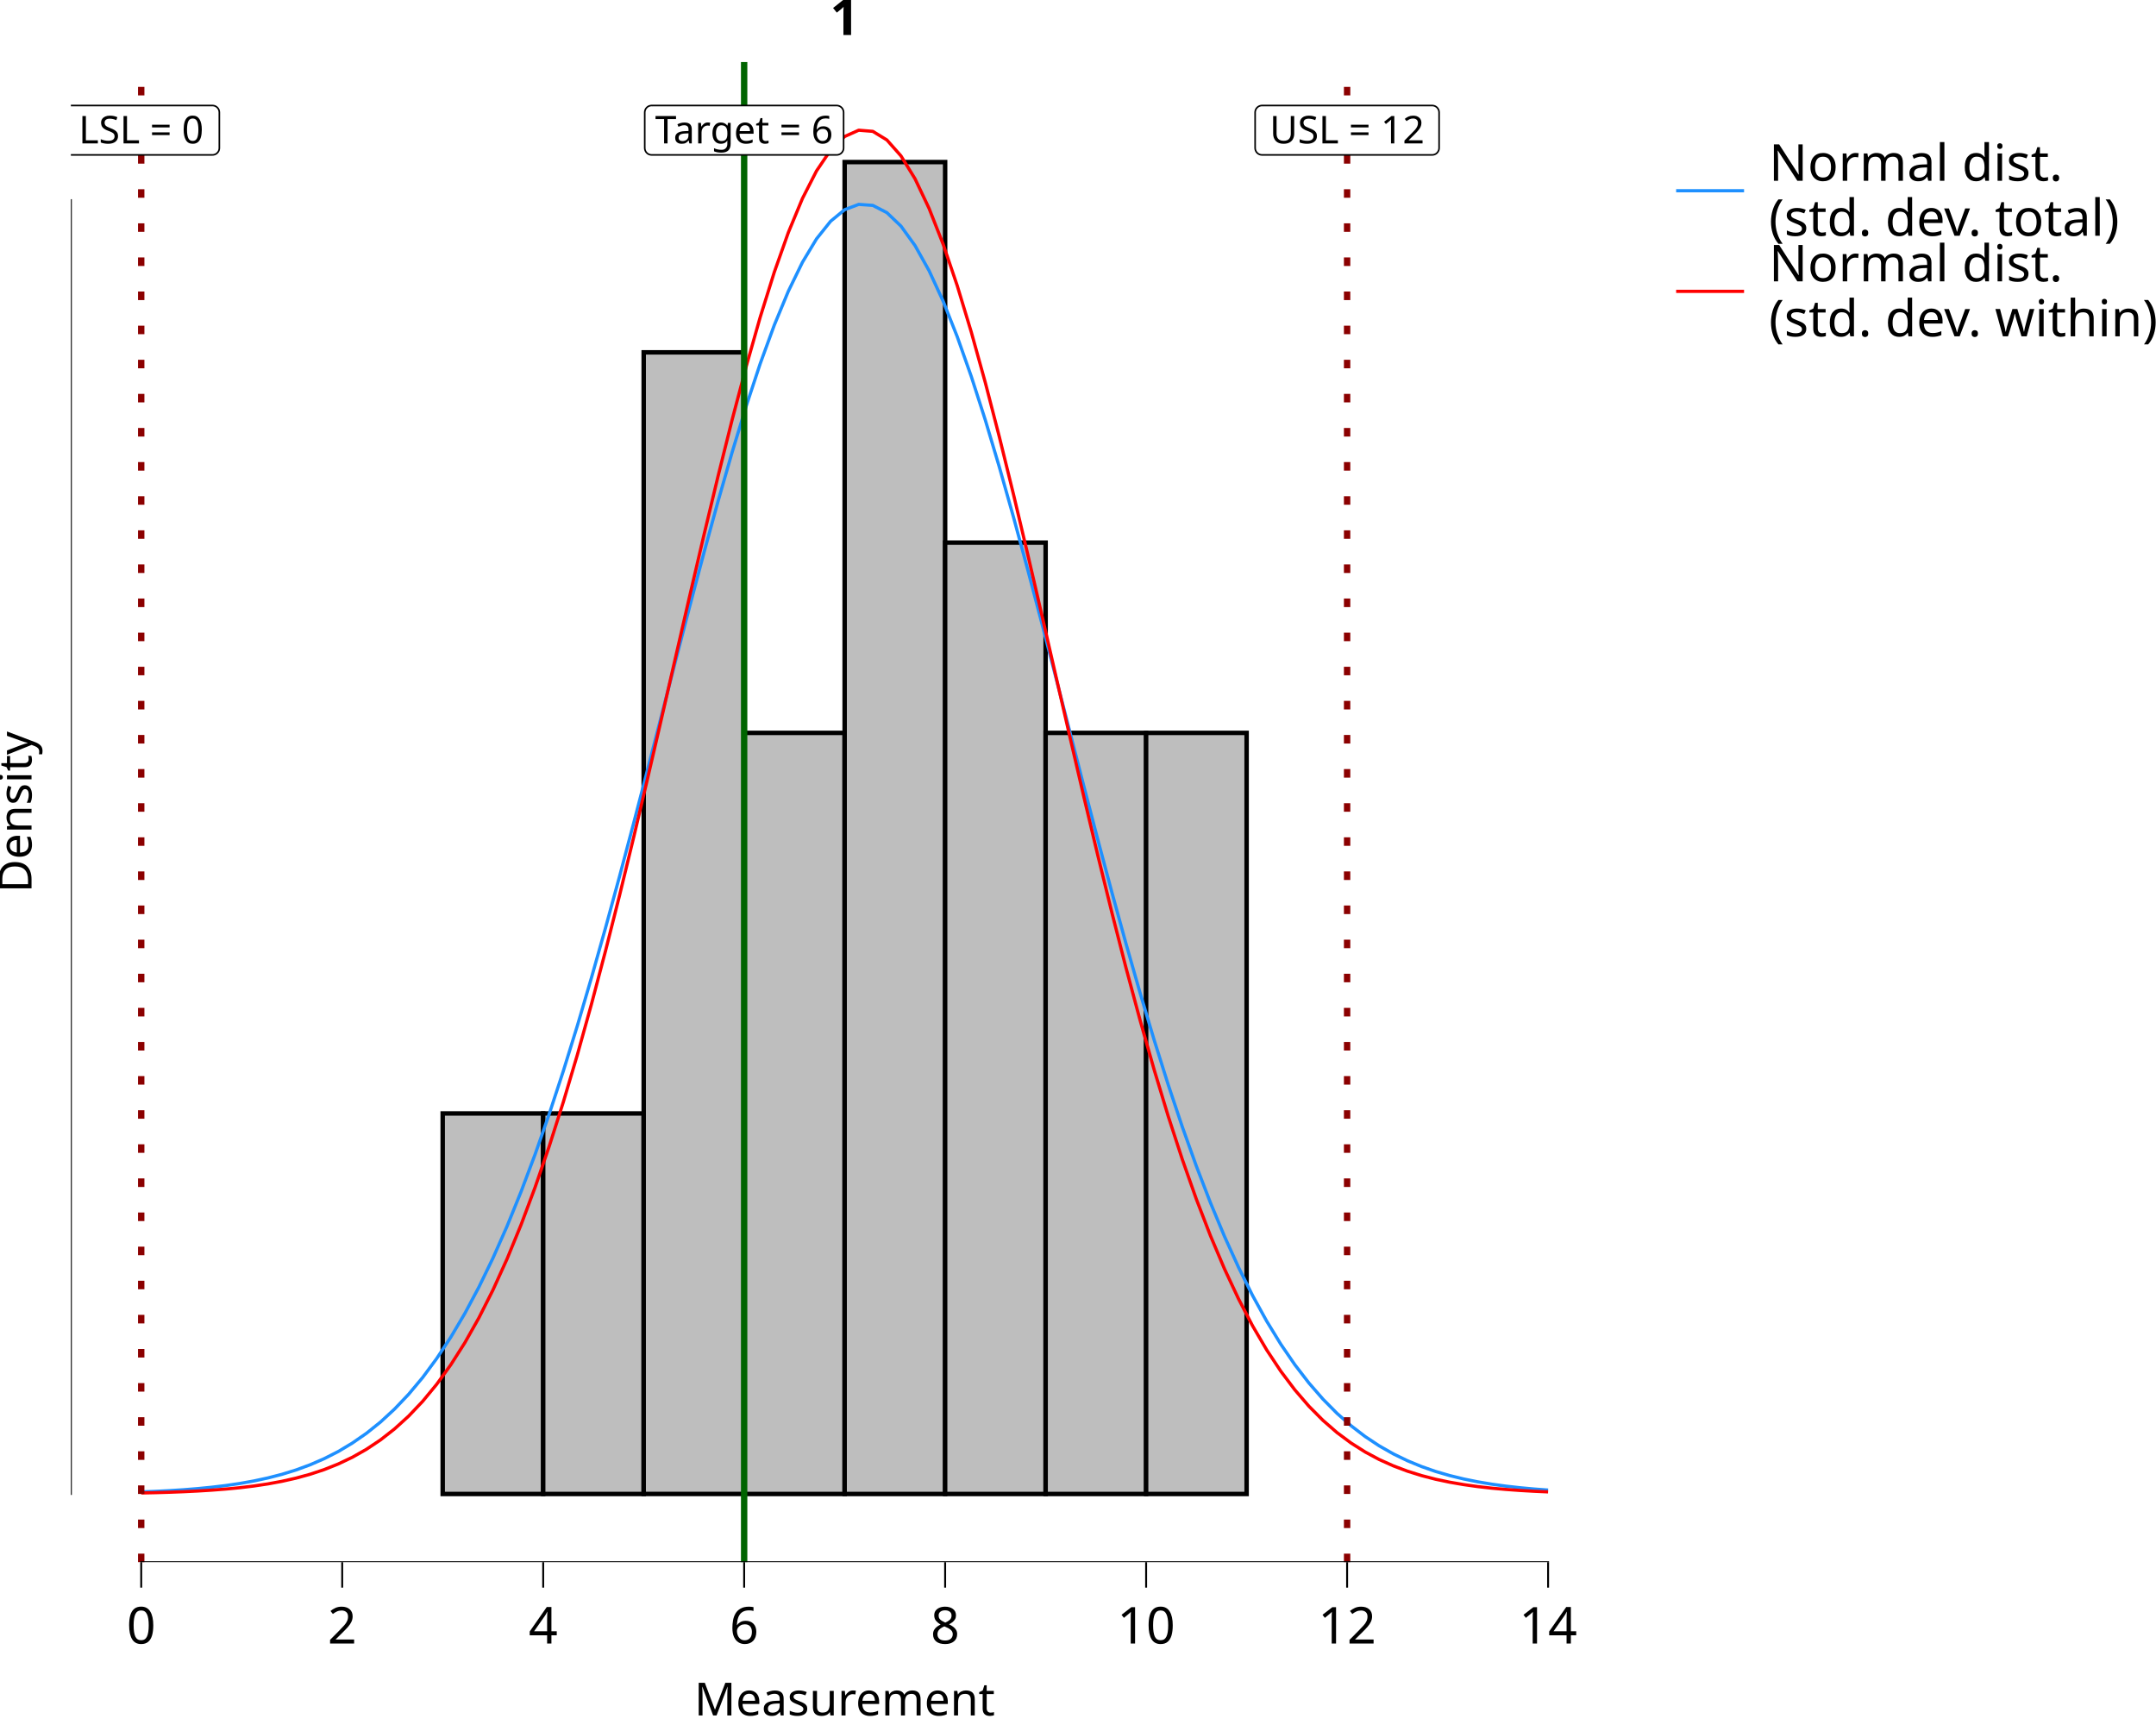
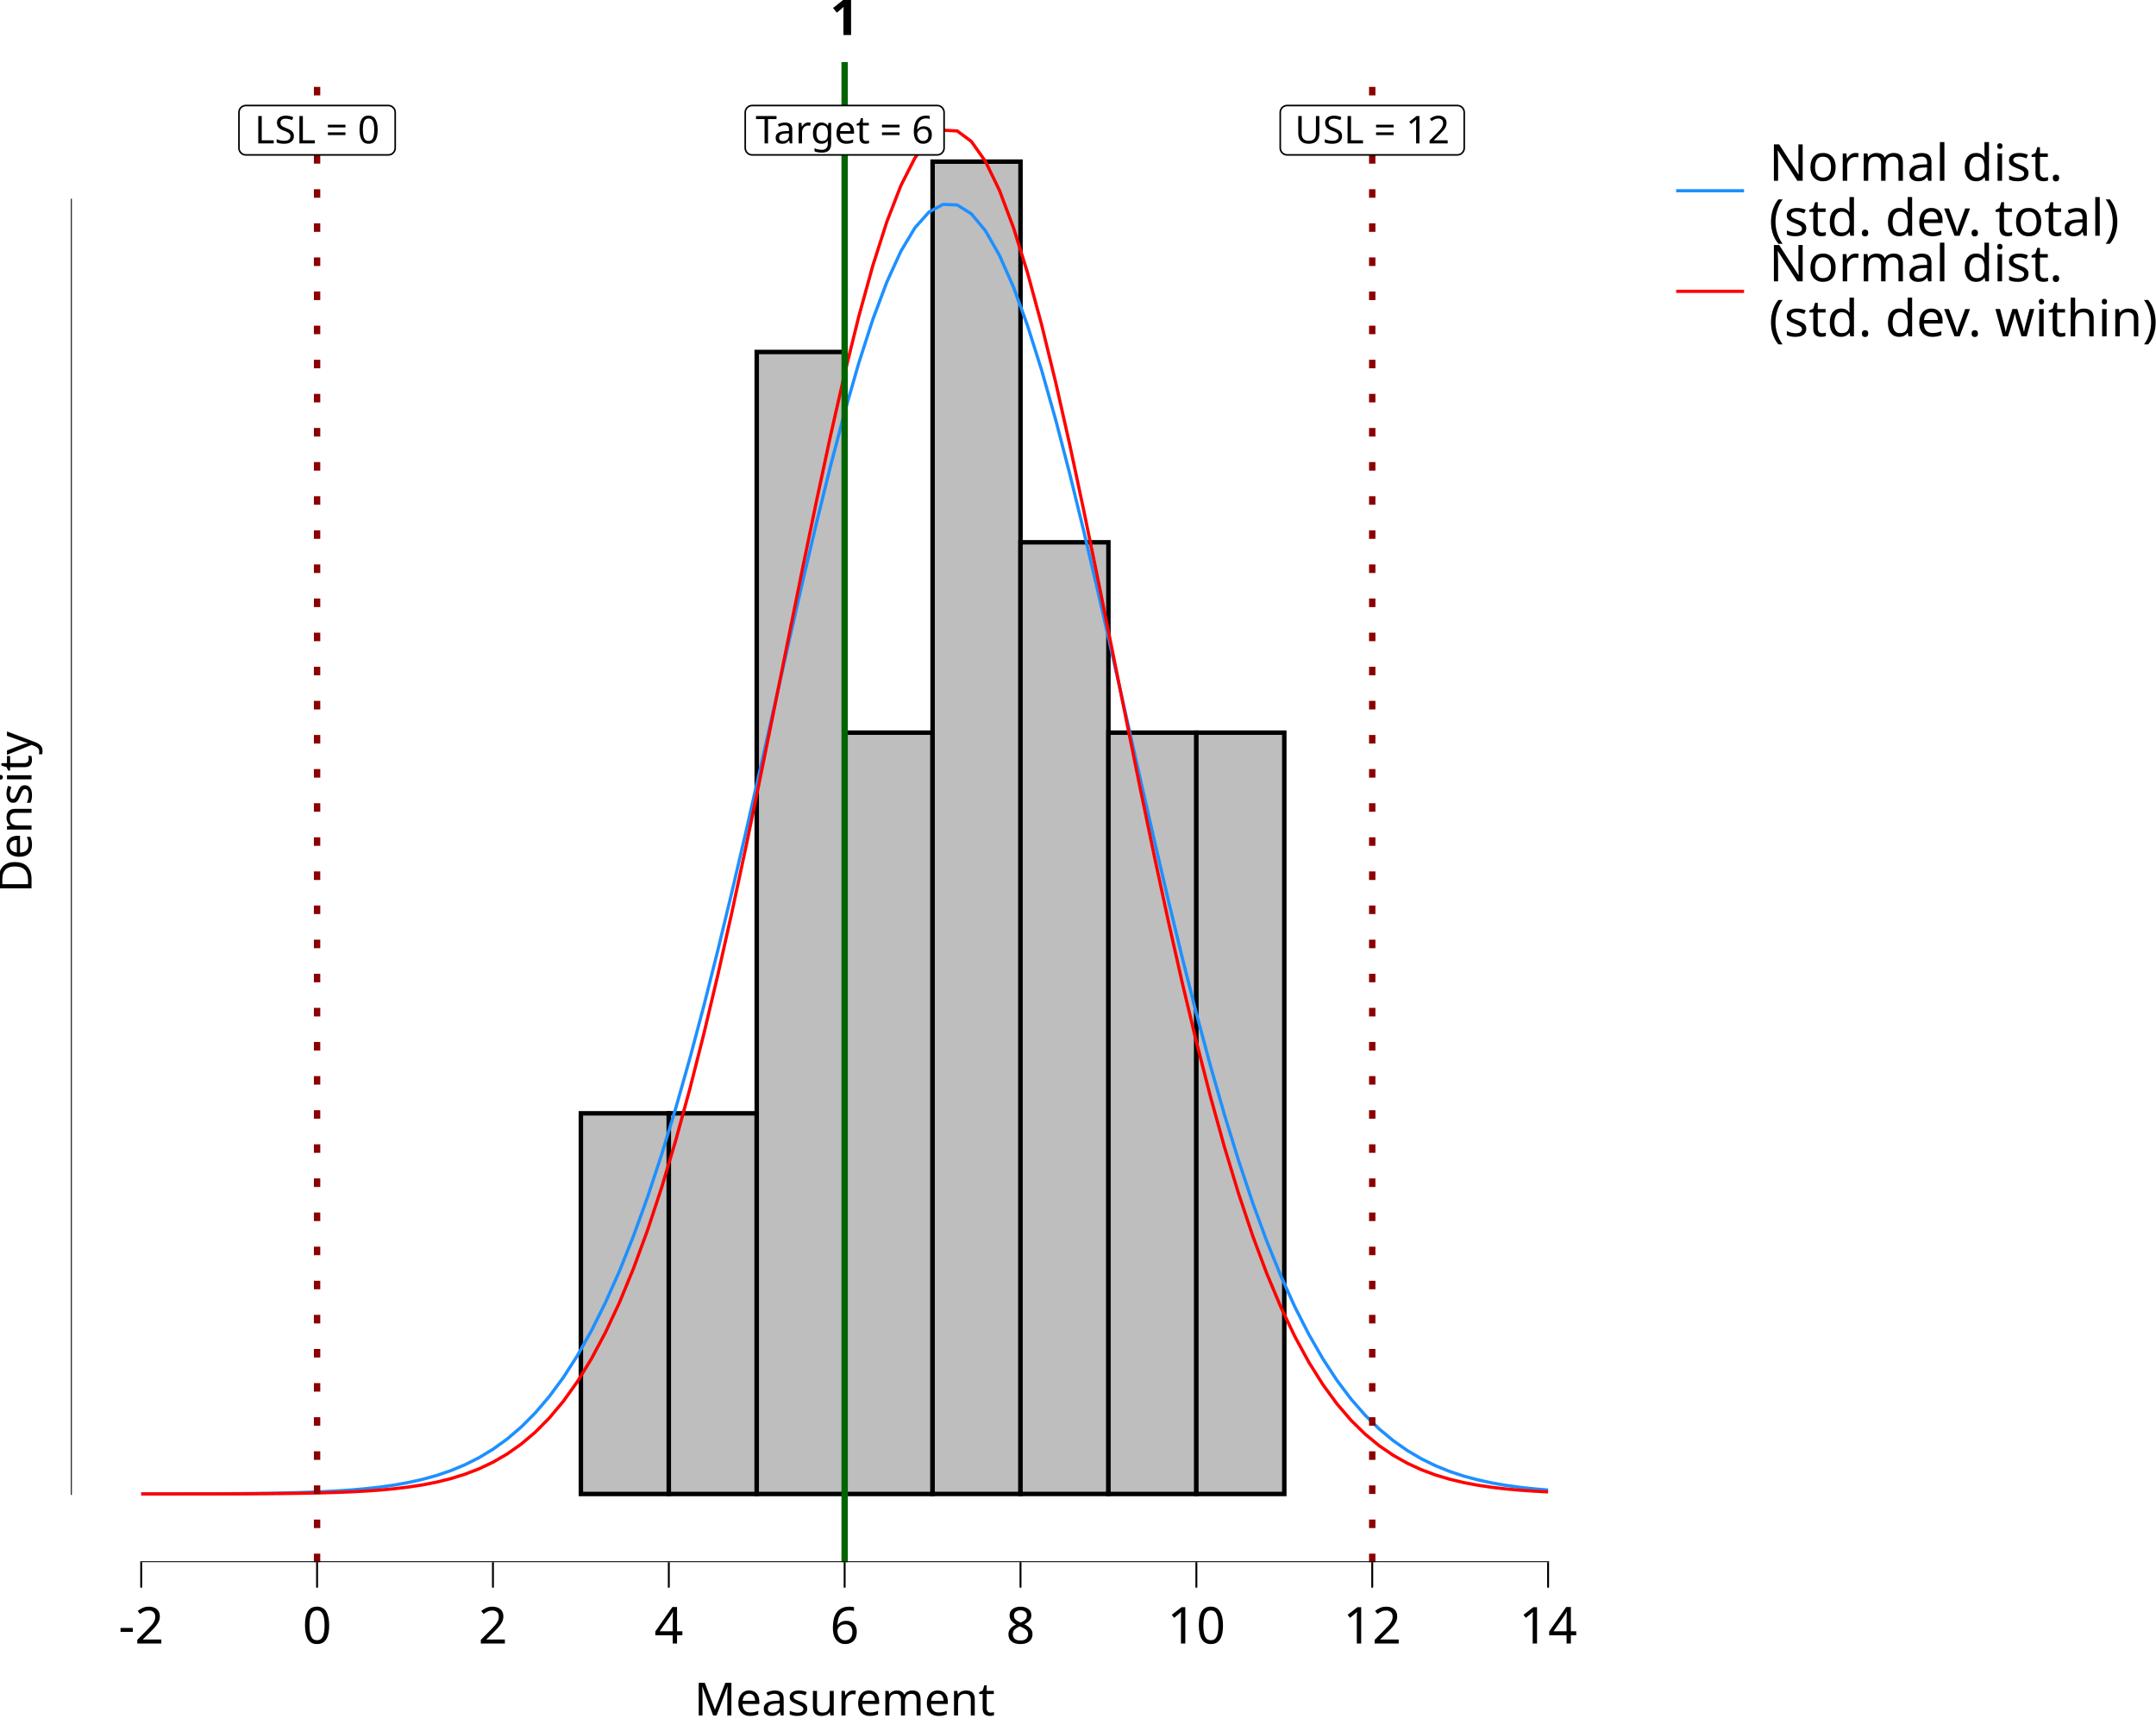
<svg xmlns="http://www.w3.org/2000/svg" class="svglite" data-engine-version="2.0" width="720.00pt" height="576.00pt" viewBox="0 0 720.00 576.00">
  <defs>
    <style type="text/css">
    .svglite line, .svglite polyline, .svglite polygon, .svglite path, .svglite rect, .svglite circle {
      fill: none;
      stroke: #000000;
      stroke-linecap: round;
      stroke-linejoin: round;
      stroke-miterlimit: 10.00;
    }
  </style>
  </defs>
  <rect width="100%" height="100%" style="stroke: none; fill: #FFFFFF;" />
  <defs>
    <clipPath id="cpMC4wMHw3MjAuMDB8MC4wMHw1NzYuMDA=">
      <rect x="0.00" y="0.00" width="720.00" height="576.00" />
    </clipPath>
  </defs>
  <g clip-path="url(#cpMC4wMHw3MjAuMDB8MC4wMHw1NzYuMDA=)">
    <rect x="0.00" y="0.00" width="720.00" height="576.00" style="stroke-width: 10.67; stroke: none;" />
  </g>
  <defs>
    <clipPath id="cpMjMuNjd8NTQwLjQ4fDIwLjcxfDUyMS42Mw==">
      <rect x="23.67" y="20.71" width="516.81" height="500.92" />
    </clipPath>
  </defs>
  <g clip-path="url(#cpMjMuNjd8NTQwLjQ4fDIwLjcxfDUyMS42Mw==)">
    <rect x="23.67" y="20.71" width="516.81" height="500.92" style="stroke-width: 10.67; stroke: none;" />
-     <rect x="47.16" y="498.86" width="33.56" height="0.00" style="stroke-width: 1.49; stroke-linecap: butt; stroke-linejoin: miter; fill: #BEBEBE;" />
-     <rect x="80.72" y="498.86" width="33.56" height="0.00" style="stroke-width: 1.49; stroke-linecap: butt; stroke-linejoin: miter; fill: #BEBEBE;" />
-     <rect x="114.28" y="498.86" width="33.56" height="0.00" style="stroke-width: 1.49; stroke-linecap: butt; stroke-linejoin: miter; fill: #BEBEBE;" />
-     <rect x="147.84" y="371.79" width="33.56" height="127.07" style="stroke-width: 1.49; stroke-linecap: butt; stroke-linejoin: miter; fill: #BEBEBE;" />
-     <rect x="181.40" y="371.79" width="33.56" height="127.07" style="stroke-width: 1.49; stroke-linecap: butt; stroke-linejoin: miter; fill: #BEBEBE;" />
-     <rect x="214.96" y="117.65" width="33.56" height="381.20" style="stroke-width: 1.49; stroke-linecap: butt; stroke-linejoin: miter; fill: #BEBEBE;" />
-     <rect x="248.51" y="244.72" width="33.56" height="254.14" style="stroke-width: 1.49; stroke-linecap: butt; stroke-linejoin: miter; fill: #BEBEBE;" />
-     <rect x="282.07" y="54.12" width="33.56" height="444.74" style="stroke-width: 1.49; stroke-linecap: butt; stroke-linejoin: miter; fill: #BEBEBE;" />
-     <rect x="315.63" y="181.19" width="33.56" height="317.67" style="stroke-width: 1.49; stroke-linecap: butt; stroke-linejoin: miter; fill: #BEBEBE;" />
-     <rect x="349.19" y="244.72" width="33.56" height="254.14" style="stroke-width: 1.49; stroke-linecap: butt; stroke-linejoin: miter; fill: #BEBEBE;" />
-     <rect x="382.75" y="244.72" width="33.56" height="254.14" style="stroke-width: 1.49; stroke-linecap: butt; stroke-linejoin: miter; fill: #BEBEBE;" />
-     <rect x="416.31" y="498.86" width="33.56" height="0.00" style="stroke-width: 1.49; stroke-linecap: butt; stroke-linejoin: miter; fill: #BEBEBE;" />
-     <rect x="449.87" y="498.86" width="33.56" height="0.00" style="stroke-width: 1.49; stroke-linecap: butt; stroke-linejoin: miter; fill: #BEBEBE;" />
-     <rect x="483.43" y="498.86" width="33.56" height="0.00" style="stroke-width: 1.49; stroke-linecap: butt; stroke-linejoin: miter; fill: #BEBEBE;" />
-     <polyline points="47.16,498.18 51.86,497.99 56.56,497.75 61.25,497.45 65.95,497.07 70.65,496.61 75.35,496.05 80.05,495.36 84.75,494.52 89.44,493.51 94.14,492.30 98.84,490.85 103.54,489.12 108.24,487.08 112.94,484.69 117.63,481.88 122.33,478.63 127.03,474.87 131.73,470.54 136.43,465.60 141.13,459.99 145.82,453.65 150.52,446.54 155.22,438.60 159.92,429.80 164.62,420.10 169.32,409.48 174.01,397.92 178.71,385.42 183.41,371.99 188.11,357.67 192.81,342.50 197.50,326.54 202.20,309.88 206.90,292.63 211.60,274.90 216.30,256.83 221.00,238.58 225.69,220.33 230.39,202.25 235.09,184.54 239.79,167.40 244.49,151.03 249.19,135.63 253.88,121.41 258.58,108.55 263.28,97.22 267.98,87.57 272.68,79.76 277.38,73.88 282.07,70.02 286.77,68.25 291.47,68.58 296.17,71.00 300.87,75.49 305.57,81.99 310.26,90.38 314.96,100.56 319.66,112.39 324.36,125.70 329.06,140.30 333.75,156.02 338.45,172.65 343.15,189.99 347.85,207.84 352.55,225.99 357.25,244.27 361.94,262.48 366.64,280.45 371.34,298.05 376.04,315.13 380.74,331.58 385.44,347.30 390.13,362.21 394.83,376.26 399.53,389.40 404.23,401.61 408.93,412.88 413.63,423.22 418.32,432.63 423.02,441.16 427.72,448.84 432.42,455.70 437.12,461.81 441.82,467.21 446.51,471.95 451.21,476.09 455.91,479.69 460.61,482.80 465.31,485.47 470.01,487.75 474.70,489.69 479.40,491.33 484.10,492.70 488.80,493.85 493.50,494.80 498.19,495.59 502.89,496.24 507.59,496.77 512.29,497.20 516.99,497.55 " style="stroke-width: 1.07; stroke: #1E90FF; stroke-linecap: butt;" />
-     <polyline points="47.16,498.52 51.86,498.42 56.56,498.28 61.25,498.10 65.95,497.87 70.65,497.58 75.35,497.22 80.05,496.77 84.75,496.20 89.44,495.50 94.14,494.63 98.84,493.57 103.54,492.28 108.24,490.73 112.94,488.85 117.63,486.62 122.33,483.96 127.03,480.83 131.73,477.16 136.43,472.89 141.13,467.94 145.82,462.25 150.52,455.75 155.22,448.38 159.92,440.06 164.62,430.75 169.32,420.40 174.01,408.96 178.71,396.42 183.41,382.77 188.11,368.02 192.81,352.20 197.50,335.36 202.20,317.58 206.90,298.98 211.60,279.66 216.30,259.79 221.00,239.54 225.69,219.12 230.39,198.73 235.09,178.62 239.79,159.03 244.49,140.20 249.19,122.40 253.88,105.88 258.58,90.87 263.28,77.60 267.98,66.27 272.68,57.07 277.38,50.13 282.07,45.58 286.77,43.48 291.47,43.86 296.17,46.73 300.87,52.04 305.57,59.69 310.26,69.58 314.96,81.53 319.66,95.36 324.36,110.87 329.06,127.81 333.75,145.96 338.45,165.05 343.15,184.83 347.85,205.05 352.55,225.48 357.25,245.87 361.94,266.02 366.64,285.73 371.34,304.84 376.04,323.21 380.74,340.70 385.44,357.23 390.13,372.72 394.83,387.13 399.53,400.44 404.23,412.63 408.93,423.73 413.63,433.76 418.32,442.75 423.02,450.77 427.72,457.86 432.42,464.10 437.12,469.56 441.82,474.29 446.51,478.37 451.21,481.86 455.91,484.84 460.61,487.36 465.31,489.47 470.01,491.24 474.70,492.71 479.40,493.93 484.10,494.92 488.80,495.73 493.50,496.39 498.19,496.92 502.89,497.34 507.59,497.68 512.29,497.95 516.99,498.16 " style="stroke-width: 1.07; stroke: #FF0000; stroke-linecap: butt;" />
-     <line x1="248.51" y1="521.63" x2="248.51" y2="20.71" style="stroke-width: 2.13; stroke: #006400; stroke-linecap: butt;" />
-     <line x1="47.16" y1="521.63" x2="47.16" y2="20.71" style="stroke-width: 2.13; stroke: #8B0000; stroke-dasharray: 2.85,8.54; stroke-linecap: butt;" />
-     <line x1="449.87" y1="521.63" x2="449.87" y2="20.71" style="stroke-width: 2.13; stroke: #8B0000; stroke-dasharray: 2.85,8.54; stroke-linecap: butt;" />
-     <polygon points="217.62,51.72 279.41,51.72 279.32,51.72 279.69,51.71 280.05,51.63 280.40,51.50 280.72,51.32 281.01,51.08 281.26,50.80 281.45,50.49 281.60,50.15 281.69,49.79 281.72,49.42 281.72,49.42 281.72,37.53 281.72,37.53 281.69,37.17 281.60,36.80 281.45,36.46 281.26,36.15 281.01,35.87 280.72,35.64 280.40,35.45 280.05,35.32 279.69,35.25 279.41,35.23 217.62,35.23 217.89,35.25 217.52,35.23 217.16,35.28 216.80,35.38 216.46,35.54 216.16,35.75 215.89,36.01 215.67,36.30 215.50,36.63 215.38,36.98 215.32,37.35 215.31,37.53 215.31,49.42 215.32,49.23 215.32,49.60 215.38,49.97 215.50,50.32 215.67,50.65 215.89,50.95 216.16,51.20 216.46,51.42 216.80,51.57 217.16,51.68 217.52,51.72 " style="stroke-width: 0.53; fill: #FFFFFF;" />
-     <text x="248.51" y="47.88" text-anchor="middle" style="font-size: 12.80px; font-family: sans;" textLength="58.72px" lengthAdjust="spacingAndGlyphs">Target = 6</text>
-     <polygon points="23.37,51.72 70.95,51.72 70.86,51.72 71.23,51.71 71.59,51.63 71.94,51.50 72.26,51.32 72.54,51.08 72.79,50.80 72.99,50.49 73.13,50.15 73.22,49.79 73.25,49.42 73.25,49.42 73.25,37.53 73.25,37.53 73.22,37.17 73.13,36.80 72.99,36.46 72.79,36.15 72.54,35.87 72.26,35.64 71.94,35.45 71.59,35.32 71.23,35.25 70.95,35.23 23.37,35.23 23.65,35.25 23.28,35.23 22.91,35.28 22.55,35.38 22.22,35.54 21.91,35.75 21.65,36.01 21.42,36.30 21.25,36.63 21.13,36.98 21.07,37.35 21.07,37.53 21.07,49.42 21.07,49.23 21.07,49.60 21.13,49.97 21.25,50.32 21.42,50.65 21.65,50.95 21.91,51.20 22.22,51.42 22.55,51.57 22.91,51.68 23.28,51.72 " style="stroke-width: 0.53; fill: #FFFFFF;" />
-     <text x="47.16" y="47.88" text-anchor="middle" style="font-size: 12.80px; font-family: sans;" textLength="44.50px" lengthAdjust="spacingAndGlyphs">LSL = 0</text>
-     <polygon points="421.46,51.72 478.28,51.72 478.19,51.72 478.56,51.71 478.92,51.63 479.27,51.50 479.59,51.32 479.88,51.08 480.12,50.80 480.32,50.49 480.47,50.15 480.56,49.79 480.59,49.42 480.59,49.42 480.59,37.53 480.59,37.53 480.56,37.17 480.47,36.80 480.32,36.46 480.12,36.15 479.88,35.87 479.59,35.64 479.27,35.45 478.92,35.32 478.56,35.25 478.28,35.23 421.46,35.23 421.73,35.25 421.36,35.23 421.00,35.28 420.64,35.38 420.30,35.54 420.00,35.75 419.73,36.01 419.51,36.30 419.34,36.63 419.22,36.98 419.16,37.35 419.15,37.53 419.15,49.42 419.16,49.23 419.16,49.60 419.22,49.97 419.34,50.32 419.51,50.65 419.73,50.95 420.00,51.20 420.30,51.42 420.64,51.57 421.00,51.68 421.36,51.72 " style="stroke-width: 0.53; fill: #FFFFFF;" />
-     <text x="449.87" y="47.88" text-anchor="middle" style="font-size: 12.80px; font-family: sans;" textLength="53.75px" lengthAdjust="spacingAndGlyphs">USL = 12</text>
+     <rect x="47.16" y="498.86" width="29.36" height="0.00" style="stroke-width: 1.49; stroke-linecap: butt; stroke-linejoin: miter; fill: #BEBEBE;" />
+     <rect x="76.52" y="498.86" width="29.36" height="0.00" style="stroke-width: 1.49; stroke-linecap: butt; stroke-linejoin: miter; fill: #BEBEBE;" />
+     <rect x="105.89" y="498.86" width="29.36" height="0.00" style="stroke-width: 1.49; stroke-linecap: butt; stroke-linejoin: miter; fill: #BEBEBE;" />
+     <rect x="135.25" y="498.86" width="29.36" height="0.00" style="stroke-width: 1.49; stroke-linecap: butt; stroke-linejoin: miter; fill: #BEBEBE;" />
+     <rect x="164.62" y="498.86" width="29.36" height="0.00" style="stroke-width: 1.49; stroke-linecap: butt; stroke-linejoin: miter; fill: #BEBEBE;" />
+     <rect x="193.98" y="371.75" width="29.36" height="127.11" style="stroke-width: 1.49; stroke-linecap: butt; stroke-linejoin: miter; fill: #BEBEBE;" />
+     <rect x="223.35" y="371.75" width="29.36" height="127.11" style="stroke-width: 1.49; stroke-linecap: butt; stroke-linejoin: miter; fill: #BEBEBE;" />
+     <rect x="252.71" y="117.53" width="29.36" height="381.33" style="stroke-width: 1.49; stroke-linecap: butt; stroke-linejoin: miter; fill: #BEBEBE;" />
+     <rect x="282.07" y="244.64" width="29.36" height="254.22" style="stroke-width: 1.49; stroke-linecap: butt; stroke-linejoin: miter; fill: #BEBEBE;" />
+     <rect x="311.44" y="53.97" width="29.36" height="444.88" style="stroke-width: 1.49; stroke-linecap: butt; stroke-linejoin: miter; fill: #BEBEBE;" />
+     <rect x="340.80" y="181.08" width="29.36" height="317.77" style="stroke-width: 1.49; stroke-linecap: butt; stroke-linejoin: miter; fill: #BEBEBE;" />
+     <rect x="370.17" y="244.64" width="29.36" height="254.22" style="stroke-width: 1.49; stroke-linecap: butt; stroke-linejoin: miter; fill: #BEBEBE;" />
+     <rect x="399.53" y="244.64" width="29.36" height="254.22" style="stroke-width: 1.49; stroke-linecap: butt; stroke-linejoin: miter; fill: #BEBEBE;" />
+     <rect x="428.90" y="498.86" width="29.36" height="0.00" style="stroke-width: 1.49; stroke-linecap: butt; stroke-linejoin: miter; fill: #BEBEBE;" />
+     <rect x="458.26" y="498.86" width="29.36" height="0.00" style="stroke-width: 1.49; stroke-linecap: butt; stroke-linejoin: miter; fill: #BEBEBE;" />
+     <rect x="487.62" y="498.86" width="29.36" height="0.00" style="stroke-width: 1.49; stroke-linecap: butt; stroke-linejoin: miter; fill: #BEBEBE;" />
+     <polyline points="47.16,498.84 51.86,498.84 56.56,498.83 61.25,498.82 65.95,498.81 70.65,498.79 75.35,498.76 80.05,498.73 84.75,498.68 89.44,498.62 94.14,498.53 98.84,498.42 103.54,498.27 108.24,498.07 112.94,497.82 117.63,497.49 122.33,497.07 127.03,496.54 131.73,495.87 136.43,495.02 141.13,493.97 145.82,492.67 150.52,491.07 155.22,489.12 159.92,486.76 164.62,483.92 169.32,480.54 174.01,476.54 178.71,471.83 183.41,466.34 188.11,459.98 192.81,452.67 197.50,444.34 202.20,434.92 206.90,424.35 211.60,412.58 216.30,399.59 221.00,385.38 225.69,369.96 230.39,353.37 235.09,335.70 239.79,317.04 244.49,297.55 249.19,277.38 253.88,256.75 258.58,235.89 263.28,215.04 267.98,194.50 272.68,174.55 277.38,155.50 282.07,137.65 286.77,121.29 291.47,106.70 296.17,94.15 300.87,83.86 305.57,76.02 310.26,70.78 314.96,68.23 319.66,68.44 324.36,71.38 329.06,77.01 333.75,85.22 338.45,95.86 343.15,108.73 347.85,123.59 352.55,140.19 357.25,158.24 361.94,177.44 366.64,197.49 371.34,218.10 376.04,238.96 380.74,259.81 385.44,280.38 390.13,300.46 394.83,319.84 399.53,338.36 404.23,355.88 408.93,372.30 413.63,387.55 418.32,401.58 423.02,414.39 427.72,425.98 432.42,436.38 437.12,445.63 441.82,453.81 446.51,460.97 451.21,467.20 455.91,472.57 460.61,477.17 465.31,481.08 470.01,484.37 474.70,487.13 479.40,489.43 484.10,491.32 488.80,492.88 493.50,494.14 498.19,495.16 502.89,495.98 507.59,496.63 512.29,497.14 516.99,497.55 " style="stroke-width: 1.07; stroke: #1E90FF; stroke-linecap: butt;" />
+     <polyline points="47.16,498.85 51.86,498.85 56.56,498.85 61.25,498.84 65.95,498.84 70.65,498.83 75.35,498.82 80.05,498.81 84.75,498.78 89.44,498.75 94.14,498.71 98.84,498.65 103.54,498.57 108.24,498.46 112.94,498.32 117.63,498.13 122.33,497.87 127.03,497.54 131.73,497.10 136.43,496.54 141.13,495.82 145.82,494.90 150.52,493.74 155.22,492.28 159.92,490.48 164.62,488.25 169.32,485.53 174.01,482.23 178.71,478.26 183.41,473.53 188.11,467.93 192.81,461.36 197.50,453.72 202.20,444.91 206.90,434.85 211.60,423.44 216.30,410.63 221.00,396.39 225.69,380.69 230.39,363.56 235.09,345.05 239.79,325.25 244.49,304.31 249.19,282.39 253.88,259.71 258.58,236.55 263.28,213.19 267.98,189.97 272.68,167.24 277.38,145.37 282.07,124.75 286.77,105.75 291.47,88.73 296.17,74.02 300.87,61.92 305.57,52.68 310.26,46.48 314.96,43.48 319.66,43.72 324.36,47.20 329.06,53.85 333.75,63.52 338.45,76.03 343.15,91.09 347.85,108.43 352.55,127.69 357.25,148.52 361.94,170.53 366.64,193.36 371.34,216.62 376.04,239.97 380.74,263.09 385.44,285.66 390.13,307.45 394.83,328.24 399.53,347.86 404.23,366.17 408.93,383.09 413.63,398.57 418.32,412.61 423.02,425.20 427.72,436.41 432.42,446.29 437.12,454.92 441.82,462.39 446.51,468.81 451.21,474.28 455.91,478.89 460.61,482.76 465.31,485.97 470.01,488.61 474.70,490.77 479.40,492.52 484.10,493.92 488.80,495.05 493.50,495.93 498.19,496.63 502.89,497.17 507.59,497.59 512.29,497.91 516.99,498.16 " style="stroke-width: 1.07; stroke: #FF0000; stroke-linecap: butt;" />
+     <line x1="282.07" y1="521.63" x2="282.07" y2="20.71" style="stroke-width: 2.13; stroke: #006400; stroke-linecap: butt;" />
+     <line x1="105.89" y1="521.63" x2="105.89" y2="20.71" style="stroke-width: 2.13; stroke: #8B0000; stroke-dasharray: 2.85,8.54; stroke-linecap: butt;" />
+     <line x1="458.26" y1="521.63" x2="458.26" y2="20.71" style="stroke-width: 2.13; stroke: #8B0000; stroke-dasharray: 2.85,8.54; stroke-linecap: butt;" />
+     <polygon points="251.18,51.72 312.97,51.72 312.88,51.72 313.25,51.71 313.61,51.63 313.96,51.50 314.28,51.32 314.57,51.08 314.81,50.80 315.01,50.49 315.16,50.15 315.25,49.79 315.28,49.42 315.28,49.42 315.28,37.53 315.28,37.53 315.25,37.17 315.16,36.80 315.01,36.46 314.81,36.15 314.57,35.87 314.28,35.64 313.96,35.45 313.61,35.32 313.25,35.25 312.97,35.23 251.18,35.23 251.45,35.25 251.08,35.23 250.71,35.28 250.36,35.38 250.02,35.54 249.72,35.75 249.45,36.01 249.23,36.30 249.06,36.63 248.94,36.98 248.88,37.35 248.87,37.53 248.87,49.42 248.88,49.23 248.88,49.60 248.94,49.97 249.06,50.32 249.23,50.65 249.45,50.95 249.72,51.20 250.02,51.42 250.36,51.57 250.71,51.68 251.08,51.72 " style="stroke-width: 0.53; fill: #FFFFFF;" />
+     <text x="282.07" y="47.88" text-anchor="middle" style="font-size: 12.80px; font-family: sans;" textLength="58.72px" lengthAdjust="spacingAndGlyphs">Target = 6</text>
+     <polygon points="82.10,51.72 129.68,51.72 129.58,51.72 129.95,51.71 130.32,51.63 130.66,51.50 130.99,51.32 131.27,51.08 131.52,50.80 131.72,50.49 131.86,50.15 131.95,49.79 131.98,49.42 131.98,49.42 131.98,37.53 131.98,37.53 131.95,37.17 131.86,36.80 131.72,36.46 131.52,36.15 131.27,35.87 130.99,35.64 130.66,35.45 130.32,35.32 129.95,35.25 129.68,35.23 82.10,35.23 82.38,35.25 82.01,35.23 81.64,35.28 81.28,35.38 80.95,35.54 80.64,35.75 80.38,36.01 80.15,36.30 79.98,36.63 79.86,36.98 79.80,37.35 79.80,37.53 79.80,49.42 79.80,49.23 79.80,49.60 79.86,49.97 79.98,50.32 80.15,50.65 80.38,50.95 80.64,51.20 80.95,51.42 81.28,51.57 81.64,51.68 82.01,51.72 " style="stroke-width: 0.53; fill: #FFFFFF;" />
+     <text x="105.89" y="47.88" text-anchor="middle" style="font-size: 12.80px; font-family: sans;" textLength="44.50px" lengthAdjust="spacingAndGlyphs">LSL = 0</text>
+     <polygon points="429.85,51.72 486.67,51.72 486.58,51.72 486.95,51.71 487.31,51.63 487.66,51.50 487.98,51.32 488.27,51.08 488.51,50.80 488.71,50.49 488.86,50.15 488.95,49.79 488.98,49.42 488.98,49.42 488.98,37.53 488.98,37.53 488.95,37.17 488.86,36.80 488.71,36.46 488.51,36.15 488.27,35.87 487.98,35.64 487.66,35.45 487.31,35.32 486.95,35.25 486.67,35.23 429.85,35.23 430.12,35.25 429.75,35.23 429.39,35.28 429.03,35.38 428.69,35.54 428.39,35.75 428.12,36.01 427.90,36.30 427.73,36.63 427.61,36.98 427.55,37.35 427.54,37.53 427.54,49.42 427.55,49.23 427.55,49.60 427.61,49.97 427.73,50.32 427.90,50.65 428.12,50.95 428.39,51.20 428.69,51.42 429.03,51.57 429.39,51.68 429.75,51.72 " style="stroke-width: 0.53; fill: #FFFFFF;" />
+     <text x="458.26" y="47.88" text-anchor="middle" style="font-size: 12.80px; font-family: sans;" textLength="53.75px" lengthAdjust="spacingAndGlyphs">USL = 12</text>
    <line x1="46.84" y1="521.63" x2="517.31" y2="521.63" style="stroke-width: 0.64; stroke-linecap: butt;" />
-     <line x1="23.67" y1="499.18" x2="23.67" y2="66.51" style="stroke-width: 0.64; stroke-linecap: butt;" />
+     <line x1="23.67" y1="499.18" x2="23.67" y2="66.36" style="stroke-width: 0.64; stroke-linecap: butt;" />
    <rect x="23.67" y="20.71" width="516.81" height="500.92" style="stroke-width: 0.00; stroke: none;" />
  </g>
  <g clip-path="url(#cpMC4wMHw3MjAuMDB8MC4wMHw1NzYuMDA=)">
    <polyline points="23.67,521.63 23.67,20.71 " style="stroke-width: 0.00; stroke: none; stroke-linecap: butt;" />
    <polyline points="23.67,521.63 540.48,521.63 " style="stroke-width: 0.00; stroke: none; stroke-linecap: butt;" />
    <polyline points="47.16,530.13 47.16,521.63 " style="stroke-width: 0.64; stroke-linecap: butt;" />
-     <polyline points="114.28,530.13 114.28,521.63 " style="stroke-width: 0.64; stroke-linecap: butt;" />
-     <polyline points="181.40,530.13 181.40,521.63 " style="stroke-width: 0.64; stroke-linecap: butt;" />
-     <polyline points="248.51,530.13 248.51,521.63 " style="stroke-width: 0.64; stroke-linecap: butt;" />
-     <polyline points="315.63,530.13 315.63,521.63 " style="stroke-width: 0.64; stroke-linecap: butt;" />
-     <polyline points="382.75,530.13 382.75,521.63 " style="stroke-width: 0.64; stroke-linecap: butt;" />
-     <polyline points="449.87,530.13 449.87,521.63 " style="stroke-width: 0.64; stroke-linecap: butt;" />
+     <polyline points="105.89,530.13 105.89,521.63 " style="stroke-width: 0.64; stroke-linecap: butt;" />
+     <polyline points="164.62,530.13 164.62,521.63 " style="stroke-width: 0.64; stroke-linecap: butt;" />
+     <polyline points="223.35,530.13 223.35,521.63 " style="stroke-width: 0.64; stroke-linecap: butt;" />
+     <polyline points="282.07,530.13 282.07,521.63 " style="stroke-width: 0.64; stroke-linecap: butt;" />
+     <polyline points="340.80,530.13 340.80,521.63 " style="stroke-width: 0.64; stroke-linecap: butt;" />
+     <polyline points="399.53,530.13 399.53,521.63 " style="stroke-width: 0.64; stroke-linecap: butt;" />
+     <polyline points="458.26,530.13 458.26,521.63 " style="stroke-width: 0.64; stroke-linecap: butt;" />
    <polyline points="516.99,530.13 516.99,521.63 " style="stroke-width: 0.64; stroke-linecap: butt;" />
-     <text x="47.16" y="548.80" text-anchor="middle" style="font-size: 17.00px; font-family: sans;" textLength="9.46px" lengthAdjust="spacingAndGlyphs">0</text>
-     <text x="114.28" y="548.80" text-anchor="middle" style="font-size: 17.00px; font-family: sans;" textLength="9.46px" lengthAdjust="spacingAndGlyphs">2</text>
-     <text x="181.40" y="548.80" text-anchor="middle" style="font-size: 17.00px; font-family: sans;" textLength="9.46px" lengthAdjust="spacingAndGlyphs">4</text>
-     <text x="248.51" y="548.80" text-anchor="middle" style="font-size: 17.00px; font-family: sans;" textLength="9.46px" lengthAdjust="spacingAndGlyphs">6</text>
-     <text x="315.63" y="548.80" text-anchor="middle" style="font-size: 17.00px; font-family: sans;" textLength="9.46px" lengthAdjust="spacingAndGlyphs">8</text>
-     <text x="382.75" y="548.80" text-anchor="middle" style="font-size: 17.00px; font-family: sans;" textLength="18.91px" lengthAdjust="spacingAndGlyphs">10</text>
-     <text x="449.87" y="548.80" text-anchor="middle" style="font-size: 17.00px; font-family: sans;" textLength="18.91px" lengthAdjust="spacingAndGlyphs">12</text>
+     <text x="47.16" y="548.80" text-anchor="middle" style="font-size: 17.00px; font-family: sans;" textLength="15.12px" lengthAdjust="spacingAndGlyphs">-2</text>
+     <text x="105.89" y="548.80" text-anchor="middle" style="font-size: 17.00px; font-family: sans;" textLength="9.46px" lengthAdjust="spacingAndGlyphs">0</text>
+     <text x="164.62" y="548.80" text-anchor="middle" style="font-size: 17.00px; font-family: sans;" textLength="9.46px" lengthAdjust="spacingAndGlyphs">2</text>
+     <text x="223.35" y="548.80" text-anchor="middle" style="font-size: 17.00px; font-family: sans;" textLength="9.46px" lengthAdjust="spacingAndGlyphs">4</text>
+     <text x="282.07" y="548.80" text-anchor="middle" style="font-size: 17.00px; font-family: sans;" textLength="9.46px" lengthAdjust="spacingAndGlyphs">6</text>
+     <text x="340.80" y="548.80" text-anchor="middle" style="font-size: 17.00px; font-family: sans;" textLength="9.46px" lengthAdjust="spacingAndGlyphs">8</text>
+     <text x="399.53" y="548.80" text-anchor="middle" style="font-size: 17.00px; font-family: sans;" textLength="18.91px" lengthAdjust="spacingAndGlyphs">10</text>
+     <text x="458.26" y="548.80" text-anchor="middle" style="font-size: 17.00px; font-family: sans;" textLength="18.91px" lengthAdjust="spacingAndGlyphs">12</text>
    <text x="516.99" y="548.80" text-anchor="middle" style="font-size: 17.00px; font-family: sans;" textLength="18.91px" lengthAdjust="spacingAndGlyphs">14</text>
    <text x="282.07" y="572.82" text-anchor="middle" style="font-size: 15.30px; font-family: sans;" textLength="93.56px" lengthAdjust="spacingAndGlyphs">Measurement</text>
    <text transform="translate(10.53,271.17) rotate(-90)" text-anchor="middle" style="font-size: 15.30px; font-family: sans;" textLength="51.03px" lengthAdjust="spacingAndGlyphs">Density</text>
    <rect x="551.44" y="20.71" width="168.56" height="98.84" style="stroke-width: 0.75; stroke: none;" />
    <rect x="551.44" y="20.71" width="168.56" height="98.84" style="stroke-width: 10.67; stroke: none;" />
    <rect x="556.92" y="46.90" width="28.35" height="33.59" style="stroke-width: 10.67; stroke: none;" />
    <line x1="559.75" y1="63.69" x2="582.43" y2="63.69" style="stroke-width: 1.07; stroke: #1E90FF; stroke-linecap: butt;" />
    <rect x="556.92" y="80.48" width="28.35" height="33.59" style="stroke-width: 10.67; stroke: none;" />
    <line x1="559.75" y1="97.28" x2="582.43" y2="97.28" style="stroke-width: 1.07; stroke: #FF0000; stroke-linecap: butt;" />
    <text x="590.74" y="60.36" style="font-size: 17.00px; font-family: sans;" textLength="90.70px" lengthAdjust="spacingAndGlyphs">Normal dist.</text>
    <text x="590.74" y="78.72" style="font-size: 17.00px; font-family: sans;" textLength="112.44px" lengthAdjust="spacingAndGlyphs">(std. dev. total)</text>
    <text x="590.74" y="93.95" style="font-size: 17.00px; font-family: sans;" textLength="90.70px" lengthAdjust="spacingAndGlyphs">Normal dist.</text>
    <text x="590.74" y="112.31" style="font-size: 17.00px; font-family: sans;" textLength="123.78px" lengthAdjust="spacingAndGlyphs">(std. dev. within)</text>
    <text x="282.07" y="11.70" text-anchor="middle" style="font-size: 17.00px; font-weight: bold; font-family: sans;" textLength="9.46px" lengthAdjust="spacingAndGlyphs">1</text>
  </g>
</svg>
